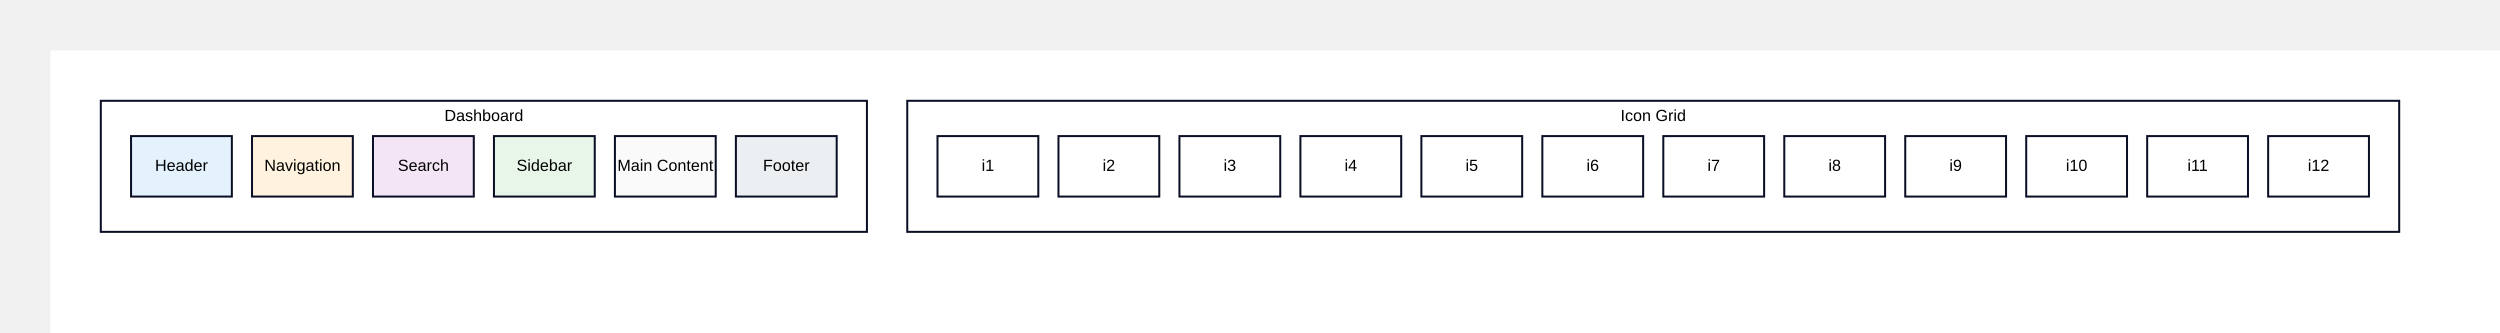
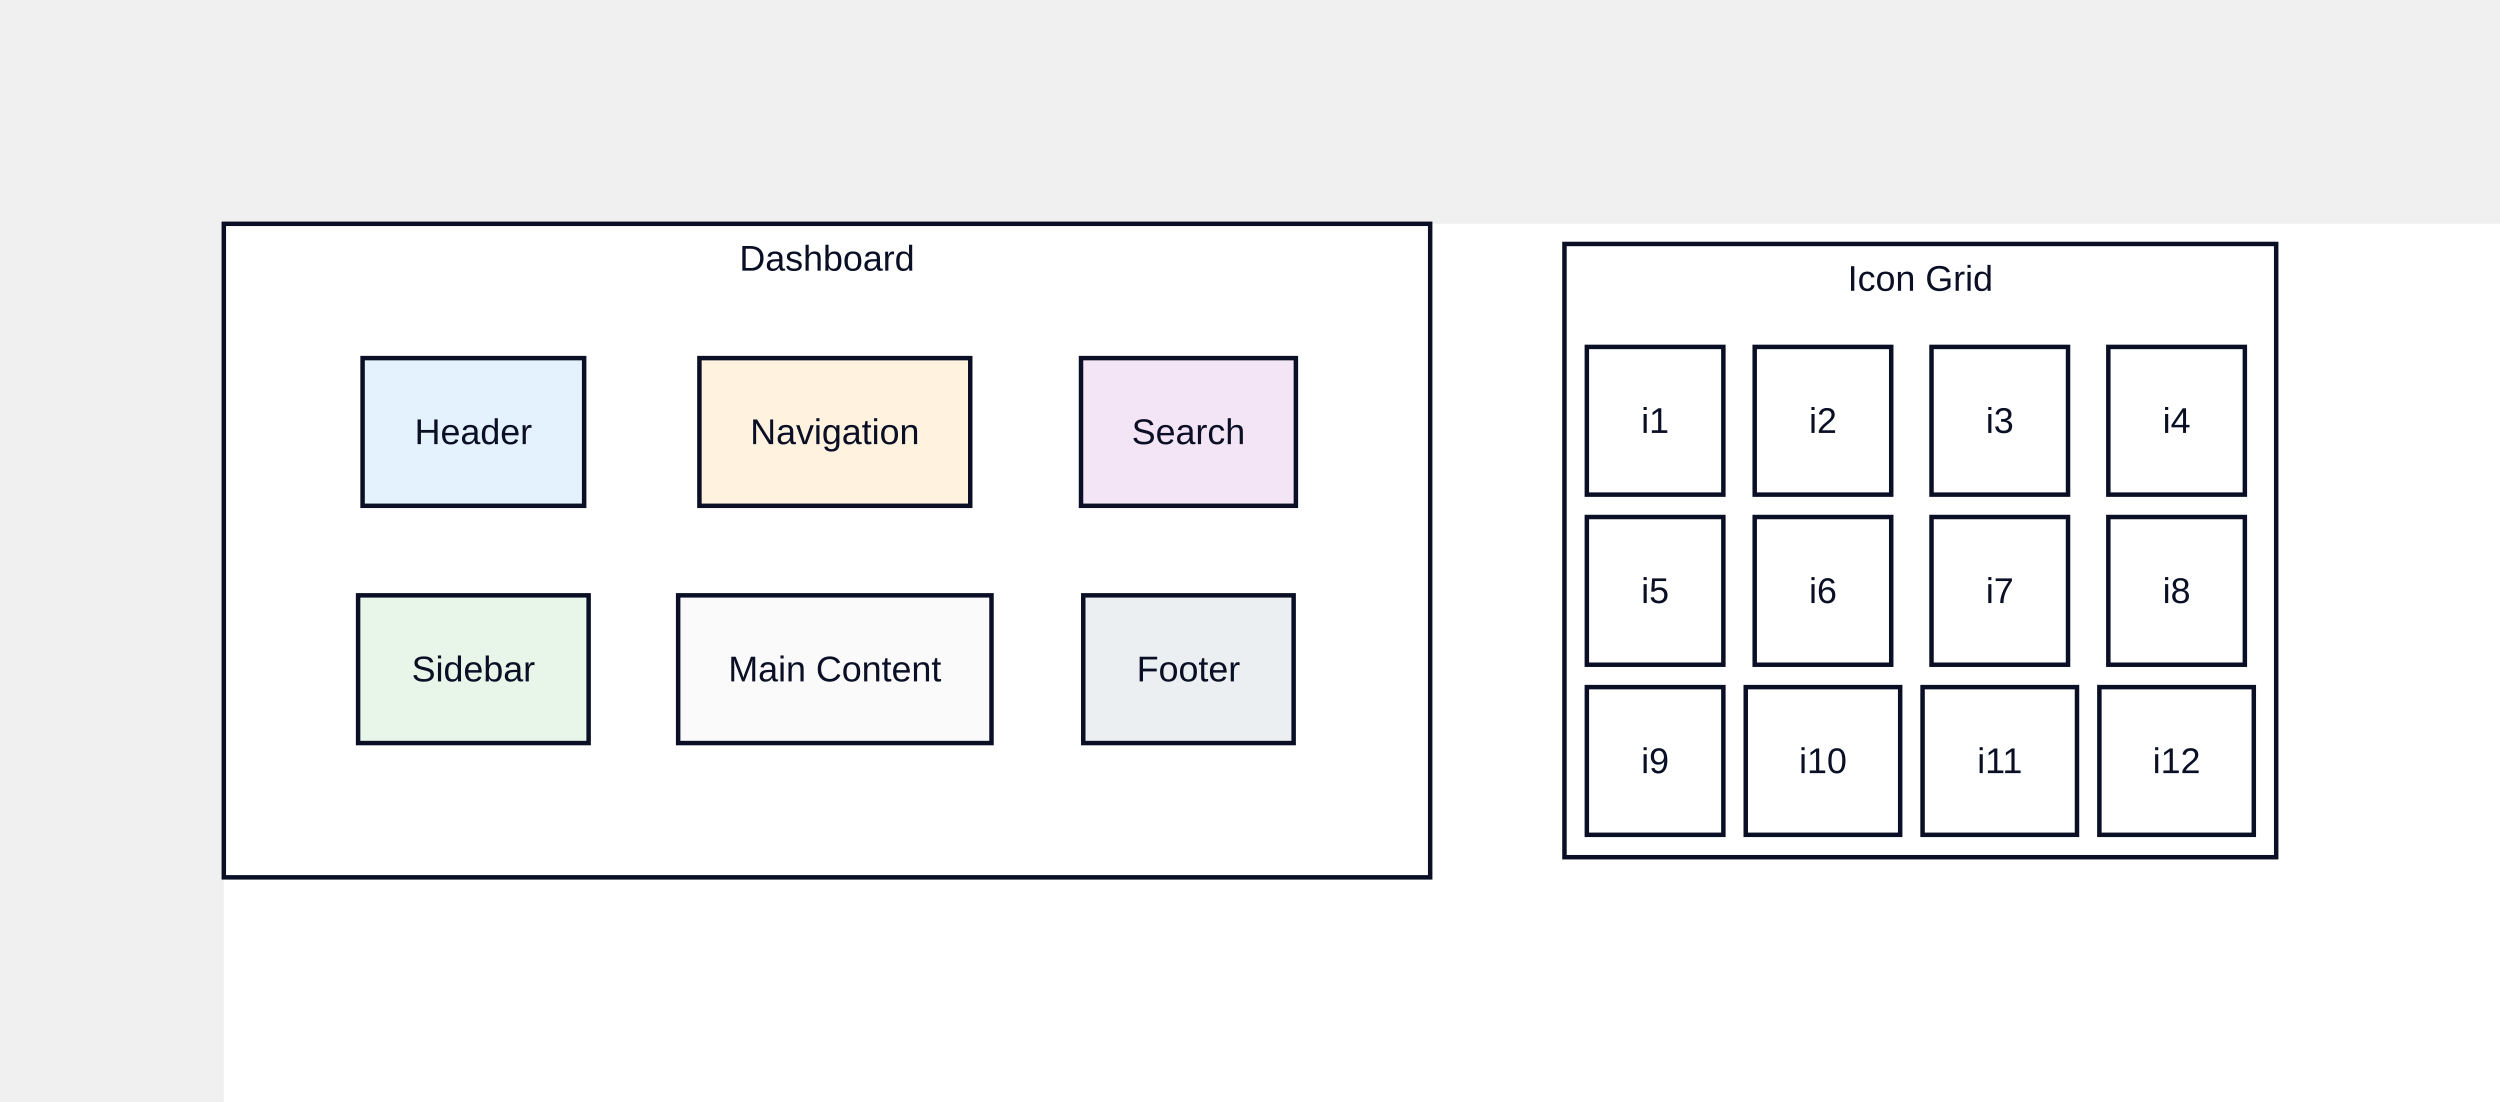
- <svg xmlns="http://www.w3.org/2000/svg" width="2480" height="330" viewBox="-50 -50 2480 330" data-d2-version="0.1.0">
+ <svg xmlns="http://www.w3.org/2000/svg" width="1117" height="492" viewBox="-100 -100 1117 492" data-d2-version="0.1.0">
  <defs>
    <marker id="arrow-triangle" markerWidth="10" markerHeight="10" refX="10" refY="5" orient="auto" markerUnits="strokeWidth">
      <path d="M0,0 L10,5 L0,10 Z" fill="#0A0F25" />
    </marker>
    <marker id="arrow-triangle-reverse" markerWidth="10" markerHeight="10" refX="0" refY="5" orient="auto" markerUnits="strokeWidth">
      <path d="M10,0 L0,5 L10,10 Z" fill="#0A0F25" />
    </marker>
    <marker id="arrow-diamond" markerWidth="10" markerHeight="10" refX="10" refY="5" orient="auto" markerUnits="strokeWidth">
      <path d="M0,5 L5,0 L10,5 L5,10 Z" fill="#0A0F25" />
    </marker>
    <marker id="arrow-diamond-reverse" markerWidth="10" markerHeight="10" refX="0" refY="5" orient="auto" markerUnits="strokeWidth">
      <path d="M0,5 L5,0 L10,5 L5,10 Z" fill="#0A0F25" />
    </marker>
    <marker id="arrow-circle" markerWidth="10" markerHeight="10" refX="6" refY="5" orient="auto" markerUnits="strokeWidth">
      <circle cx="5" cy="5" r="4" fill="#0A0F25" />
    </marker>
    <marker id="arrow-circle-reverse" markerWidth="10" markerHeight="10" refX="4" refY="5" orient="auto" markerUnits="strokeWidth">
      <circle cx="5" cy="5" r="4" fill="#0A0F25" />
    </marker>
    <marker id="arrow-cf-one" markerWidth="10" markerHeight="10" refX="10" refY="5" orient="auto" markerUnits="strokeWidth">
      <line x1="10" y1="0" x2="10" y2="10" stroke="#0A0F25" stroke-width="2" />
    </marker>
    <marker id="arrow-cf-one-reverse" markerWidth="10" markerHeight="10" refX="0" refY="5" orient="auto" markerUnits="strokeWidth">
      <line x1="0" y1="0" x2="0" y2="10" stroke="#0A0F25" stroke-width="2" />
    </marker>
    <marker id="arrow-cf-many" markerWidth="10" markerHeight="10" refX="10" refY="5" orient="auto" markerUnits="strokeWidth">
      <path d="M0,5 L10,0 M0,5 L10,5 M0,5 L10,10" stroke="#0A0F25" stroke-width="2" fill="none" />
    </marker>
    <marker id="arrow-cf-many-reverse" markerWidth="10" markerHeight="10" refX="0" refY="5" orient="auto" markerUnits="strokeWidth">
      <path d="M10,5 L0,0 M10,5 L0,5 M10,5 L0,10" stroke="#0A0F25" stroke-width="2" fill="none" />
    </marker>
    <marker id="arrow-cf-one-required" markerWidth="10" markerHeight="10" refX="10" refY="5" orient="auto" markerUnits="strokeWidth">
      <line x1="10" y1="0" x2="10" y2="10" stroke="#0A0F25" stroke-width="2" />
      <line x1="7" y1="0" x2="7" y2="10" stroke="#0A0F25" stroke-width="2" />
    </marker>
    <marker id="arrow-cf-one-required-reverse" markerWidth="10" markerHeight="10" refX="0" refY="5" orient="auto" markerUnits="strokeWidth">
      <line x1="0" y1="0" x2="0" y2="10" stroke="#0A0F25" stroke-width="2" />
      <line x1="3" y1="0" x2="3" y2="10" stroke="#0A0F25" stroke-width="2" />
    </marker>
    <marker id="arrow-cf-many-required" markerWidth="10" markerHeight="10" refX="10" refY="5" orient="auto" markerUnits="strokeWidth">
      <path d="M0,5 L10,0 M0,5 L10,5 M0,5 L10,10" stroke="#0A0F25" stroke-width="2" fill="none" />
      <line x1="3" y1="0" x2="3" y2="10" stroke="#0A0F25" stroke-width="2" />
    </marker>
    <marker id="arrow-cf-many-required-reverse" markerWidth="10" markerHeight="10" refX="0" refY="5" orient="auto" markerUnits="strokeWidth">
      <path d="M10,5 L0,0 M10,5 L0,5 M10,5 L0,10" stroke="#0A0F25" stroke-width="2" fill="none" />
      <line x1="7" y1="0" x2="7" y2="10" stroke="#0A0F25" stroke-width="2" />
    </marker>
    <marker id="arrow-cf-one-optional" markerWidth="10" markerHeight="10" refX="10" refY="5" orient="auto" markerUnits="strokeWidth">
      <line x1="10" y1="0" x2="10" y2="10" stroke="#0A0F25" stroke-width="2" />
      <circle cx="7" cy="5" r="2" stroke="#0A0F25" stroke-width="2" fill="white" />
    </marker>
    <marker id="arrow-cf-one-optional-reverse" markerWidth="10" markerHeight="10" refX="0" refY="5" orient="auto" markerUnits="strokeWidth">
      <line x1="0" y1="0" x2="0" y2="10" stroke="#0A0F25" stroke-width="2" />
      <circle cx="3" cy="5" r="2" stroke="#0A0F25" stroke-width="2" fill="white" />
    </marker>
    <marker id="arrow-cf-many-optional" markerWidth="10" markerHeight="10" refX="10" refY="5" orient="auto" markerUnits="strokeWidth">
      <path d="M0,5 L10,0 M0,5 L10,5 M0,5 L10,10" stroke="#0A0F25" stroke-width="2" fill="none" />
      <circle cx="3" cy="5" r="2" stroke="#0A0F25" stroke-width="2" fill="white" />
    </marker>
    <marker id="arrow-cf-many-optional-reverse" markerWidth="10" markerHeight="10" refX="0" refY="5" orient="auto" markerUnits="strokeWidth">
      <path d="M10,5 L0,0 M10,5 L0,5 M10,5 L0,10" stroke="#0A0F25" stroke-width="2" fill="none" />
      <circle cx="7" cy="5" r="2" stroke="#0A0F25" stroke-width="2" fill="white" />
    </marker>
    <marker id="arrow-line" markerWidth="10" markerHeight="10" refX="10" refY="5" orient="auto" markerUnits="strokeWidth">
      <line x1="10" y1="0" x2="10" y2="10" stroke="#0A0F25" stroke-width="2" />
    </marker>
    <marker id="arrow-line-reverse" markerWidth="10" markerHeight="10" refX="0" refY="5" orient="auto" markerUnits="strokeWidth">
      <line x1="0" y1="0" x2="0" y2="10" stroke="#0A0F25" stroke-width="2" />
    </marker>
    <marker id="arrow-open" markerWidth="10" markerHeight="10" refX="10" refY="5" orient="auto" markerUnits="strokeWidth">
      <path d="M0,0 L10,5 L0,10" stroke="#0A0F25" stroke-width="2" fill="none" />
    </marker>
    <marker id="arrow-open-reverse" markerWidth="10" markerHeight="10" refX="0" refY="5" orient="auto" markerUnits="strokeWidth">
      <path d="M10,0 L0,5 L10,10" stroke="#0A0F25" stroke-width="2" fill="none" />
    </marker>
    <marker id="arrow" markerWidth="10" markerHeight="10" refX="10" refY="5" orient="auto" markerUnits="strokeWidth">
      <path d="M0,0 L10,5 L0,10 Z" fill="#0A0F25" />
    </marker>
    <marker id="arrow-reverse" markerWidth="10" markerHeight="10" refX="0" refY="5" orient="auto" markerUnits="strokeWidth">
      <path d="M10,0 L0,5 L10,10 Z" fill="#0A0F25" />
    </marker>
  </defs>
  <rect width="100%" height="100%" fill="#FFFFFF" />
  <g id="base-layer">
-     <rect x="50" y="50" width="760" height="130" fill="#FFFFFF" stroke="#0A0F25" stroke-width="2" rx="0" ry="0" />
-     <rect x="850" y="50" width="1480" height="130" fill="#FFFFFF" stroke="#0A0F25" stroke-width="2" rx="0" ry="0" />
-     <rect x="320" y="85" width="100" height="60" fill="#f3e5f5" stroke="#0A0F25" stroke-width="2" rx="0" ry="0" />
-     <rect x="440" y="85" width="100" height="60" fill="#e8f5e9" stroke="#0A0F25" stroke-width="2" rx="0" ry="0" />
-     <rect x="560" y="85" width="100" height="60" fill="#fafafa" stroke="#0A0F25" stroke-width="2" rx="0" ry="0" />
-     <rect x="680" y="85" width="100" height="60" fill="#eceff1" stroke="#0A0F25" stroke-width="2" rx="0" ry="0" />
-     <rect x="80" y="85" width="100" height="60" fill="#e3f2fd" stroke="#0A0F25" stroke-width="2" rx="0" ry="0" />
-     <rect x="880" y="85" width="100" height="60" fill="#FFFFFF" stroke="#0A0F25" stroke-width="2" rx="0" ry="0" />
-     <rect x="1000" y="85" width="100" height="60" fill="#FFFFFF" stroke="#0A0F25" stroke-width="2" rx="0" ry="0" />
-     <rect x="1120" y="85" width="100" height="60" fill="#FFFFFF" stroke="#0A0F25" stroke-width="2" rx="0" ry="0" />
-     <rect x="1240" y="85" width="100" height="60" fill="#FFFFFF" stroke="#0A0F25" stroke-width="2" rx="0" ry="0" />
-     <rect x="1360" y="85" width="100" height="60" fill="#FFFFFF" stroke="#0A0F25" stroke-width="2" rx="0" ry="0" />
-     <rect x="1480" y="85" width="100" height="60" fill="#FFFFFF" stroke="#0A0F25" stroke-width="2" rx="0" ry="0" />
-     <rect x="1600" y="85" width="100" height="60" fill="#FFFFFF" stroke="#0A0F25" stroke-width="2" rx="0" ry="0" />
-     <rect x="1720" y="85" width="100" height="60" fill="#FFFFFF" stroke="#0A0F25" stroke-width="2" rx="0" ry="0" />
-     <rect x="1840" y="85" width="100" height="60" fill="#FFFFFF" stroke="#0A0F25" stroke-width="2" rx="0" ry="0" />
-     <rect x="1960" y="85" width="100" height="60" fill="#FFFFFF" stroke="#0A0F25" stroke-width="2" rx="0" ry="0" />
-     <rect x="2080" y="85" width="100" height="60" fill="#FFFFFF" stroke="#0A0F25" stroke-width="2" rx="0" ry="0" />
-     <rect x="2200" y="85" width="100" height="60" fill="#FFFFFF" stroke="#0A0F25" stroke-width="2" rx="0" ry="0" />
-     <rect x="200" y="85" width="100" height="60" fill="#fff3e0" stroke="#0A0F25" stroke-width="2" rx="0" ry="0" />
-     <text x="430" y="65.5" text-anchor="middle" dominant-baseline="middle" font-family="Arial, sans-serif" font-size="16">Dashboard</text>
-     <text x="1590" y="65.5" text-anchor="middle" dominant-baseline="middle" font-family="Arial, sans-serif" font-size="16">Icon Grid</text>
-     <text x="370" y="115" text-anchor="middle" dominant-baseline="middle" font-family="Arial, sans-serif" font-size="16">Search</text>
-     <text x="490" y="115" text-anchor="middle" dominant-baseline="middle" font-family="Arial, sans-serif" font-size="16">Sidebar</text>
-     <text x="610" y="115" text-anchor="middle" dominant-baseline="middle" font-family="Arial, sans-serif" font-size="16">Main Content</text>
-     <text x="730" y="115" text-anchor="middle" dominant-baseline="middle" font-family="Arial, sans-serif" font-size="16">Footer</text>
-     <text x="130" y="115" text-anchor="middle" dominant-baseline="middle" font-family="Arial, sans-serif" font-size="16">Header</text>
-     <text x="930" y="115" text-anchor="middle" dominant-baseline="middle" font-family="Arial, sans-serif" font-size="16">i1</text>
-     <text x="1050" y="115" text-anchor="middle" dominant-baseline="middle" font-family="Arial, sans-serif" font-size="16">i2</text>
-     <text x="1170" y="115" text-anchor="middle" dominant-baseline="middle" font-family="Arial, sans-serif" font-size="16">i3</text>
-     <text x="1290" y="115" text-anchor="middle" dominant-baseline="middle" font-family="Arial, sans-serif" font-size="16">i4</text>
-     <text x="1410" y="115" text-anchor="middle" dominant-baseline="middle" font-family="Arial, sans-serif" font-size="16">i5</text>
-     <text x="1530" y="115" text-anchor="middle" dominant-baseline="middle" font-family="Arial, sans-serif" font-size="16">i6</text>
-     <text x="1650" y="115" text-anchor="middle" dominant-baseline="middle" font-family="Arial, sans-serif" font-size="16">i7</text>
-     <text x="1770" y="115" text-anchor="middle" dominant-baseline="middle" font-family="Arial, sans-serif" font-size="16">i8</text>
-     <text x="1890" y="115" text-anchor="middle" dominant-baseline="middle" font-family="Arial, sans-serif" font-size="16">i9</text>
-     <text x="2010" y="115" text-anchor="middle" dominant-baseline="middle" font-family="Arial, sans-serif" font-size="16">i10</text>
-     <text x="2130" y="115" text-anchor="middle" dominant-baseline="middle" font-family="Arial, sans-serif" font-size="16">i11</text>
-     <text x="2250" y="115" text-anchor="middle" dominant-baseline="middle" font-family="Arial, sans-serif" font-size="16">i12</text>
-     <text x="250" y="115" text-anchor="middle" dominant-baseline="middle" font-family="Arial, sans-serif" font-size="16">Navigation</text>
+     <rect x="0" y="0" width="539" height="292" fill="#FFFFFF" stroke="#0A0F25" stroke-width="2" rx="0" ry="0" />
+     <rect x="599" y="9" width="318" height="274" fill="#FFFFFF" stroke="#0A0F25" stroke-width="2" rx="0" ry="0" />
+     <rect x="383" y="60" width="96" height="66" fill="#f3e5f5" stroke="#0A0F25" stroke-width="2" rx="0" ry="0" />
+     <rect x="60" y="166" width="103" height="66" fill="#e8f5e9" stroke="#0A0F25" stroke-width="2" rx="0" ry="0" />
+     <rect x="203" y="166" width="140" height="66" fill="#fafafa" stroke="#0A0F25" stroke-width="2" rx="0" ry="0" />
+     <rect x="384" y="166" width="94" height="66" fill="#eceff1" stroke="#0A0F25" stroke-width="2" rx="0" ry="0" />
+     <rect x="62" y="60" width="99" height="66" fill="#e3f2fd" stroke="#0A0F25" stroke-width="2" rx="0" ry="0" />
+     <rect x="609" y="55" width="61" height="66" fill="#FFFFFF" stroke="#0A0F25" stroke-width="2" rx="0" ry="0" />
+     <rect x="684" y="55" width="61" height="66" fill="#FFFFFF" stroke="#0A0F25" stroke-width="2" rx="0" ry="0" />
+     <rect x="763" y="55" width="61" height="66" fill="#FFFFFF" stroke="#0A0F25" stroke-width="2" rx="0" ry="0" />
+     <rect x="842" y="55" width="61" height="66" fill="#FFFFFF" stroke="#0A0F25" stroke-width="2" rx="0" ry="0" />
+     <rect x="609" y="131" width="61" height="66" fill="#FFFFFF" stroke="#0A0F25" stroke-width="2" rx="0" ry="0" />
+     <rect x="684" y="131" width="61" height="66" fill="#FFFFFF" stroke="#0A0F25" stroke-width="2" rx="0" ry="0" />
+     <rect x="763" y="131" width="61" height="66" fill="#FFFFFF" stroke="#0A0F25" stroke-width="2" rx="0" ry="0" />
+     <rect x="842" y="131" width="61" height="66" fill="#FFFFFF" stroke="#0A0F25" stroke-width="2" rx="0" ry="0" />
+     <rect x="609" y="207" width="61" height="66" fill="#FFFFFF" stroke="#0A0F25" stroke-width="2" rx="0" ry="0" />
+     <rect x="680" y="207" width="69" height="66" fill="#FFFFFF" stroke="#0A0F25" stroke-width="2" rx="0" ry="0" />
+     <rect x="759" y="207" width="69" height="66" fill="#FFFFFF" stroke="#0A0F25" stroke-width="2" rx="0" ry="0" />
+     <rect x="838" y="207" width="69" height="66" fill="#FFFFFF" stroke="#0A0F25" stroke-width="2" rx="0" ry="0" />
+     <rect x="212.5" y="60" width="121" height="66" fill="#fff3e0" stroke="#0A0F25" stroke-width="2" rx="0" ry="0" />
+     <text x="269.5" y="20.94" text-anchor="middle" dominant-baseline="alphabetic" font-family="Arial, sans-serif" font-size="16" style="fill: #0A0F25">Dashboard</text>
+     <text x="758" y="29.94" text-anchor="middle" dominant-baseline="alphabetic" font-family="Arial, sans-serif" font-size="16" style="fill: #0A0F25">Icon Grid</text>
+     <text x="431" y="98.44" text-anchor="middle" dominant-baseline="alphabetic" font-family="Arial, sans-serif" font-size="16" style="fill: #0A0F25">Search</text>
+     <text x="111.5" y="204.44" text-anchor="middle" dominant-baseline="alphabetic" font-family="Arial, sans-serif" font-size="16" style="fill: #0A0F25">Sidebar</text>
+     <text x="273" y="204.44" text-anchor="middle" dominant-baseline="alphabetic" font-family="Arial, sans-serif" font-size="16" style="fill: #0A0F25">Main Content</text>
+     <text x="431" y="204.44" text-anchor="middle" dominant-baseline="alphabetic" font-family="Arial, sans-serif" font-size="16" style="fill: #0A0F25">Footer</text>
+     <text x="111.5" y="98.44" text-anchor="middle" dominant-baseline="alphabetic" font-family="Arial, sans-serif" font-size="16" style="fill: #0A0F25">Header</text>
+     <text x="639.5" y="93.44" text-anchor="middle" dominant-baseline="alphabetic" font-family="Arial, sans-serif" font-size="16" style="fill: #0A0F25">i1</text>
+     <text x="714.5" y="93.44" text-anchor="middle" dominant-baseline="alphabetic" font-family="Arial, sans-serif" font-size="16" style="fill: #0A0F25">i2</text>
+     <text x="793.5" y="93.44" text-anchor="middle" dominant-baseline="alphabetic" font-family="Arial, sans-serif" font-size="16" style="fill: #0A0F25">i3</text>
+     <text x="872.5" y="93.44" text-anchor="middle" dominant-baseline="alphabetic" font-family="Arial, sans-serif" font-size="16" style="fill: #0A0F25">i4</text>
+     <text x="639.5" y="169.44" text-anchor="middle" dominant-baseline="alphabetic" font-family="Arial, sans-serif" font-size="16" style="fill: #0A0F25">i5</text>
+     <text x="714.5" y="169.44" text-anchor="middle" dominant-baseline="alphabetic" font-family="Arial, sans-serif" font-size="16" style="fill: #0A0F25">i6</text>
+     <text x="793.5" y="169.44" text-anchor="middle" dominant-baseline="alphabetic" font-family="Arial, sans-serif" font-size="16" style="fill: #0A0F25">i7</text>
+     <text x="872.5" y="169.44" text-anchor="middle" dominant-baseline="alphabetic" font-family="Arial, sans-serif" font-size="16" style="fill: #0A0F25">i8</text>
+     <text x="639.5" y="245.44" text-anchor="middle" dominant-baseline="alphabetic" font-family="Arial, sans-serif" font-size="16" style="fill: #0A0F25">i9</text>
+     <text x="714.5" y="245.44" text-anchor="middle" dominant-baseline="alphabetic" font-family="Arial, sans-serif" font-size="16" style="fill: #0A0F25">i10</text>
+     <text x="793.5" y="245.44" text-anchor="middle" dominant-baseline="alphabetic" font-family="Arial, sans-serif" font-size="16" style="fill: #0A0F25">i11</text>
+     <text x="872.5" y="245.44" text-anchor="middle" dominant-baseline="alphabetic" font-family="Arial, sans-serif" font-size="16" style="fill: #0A0F25">i12</text>
+     <text x="273" y="98.44" text-anchor="middle" dominant-baseline="alphabetic" font-family="Arial, sans-serif" font-size="16" style="fill: #0A0F25">Navigation</text>
  </g>
</svg>
